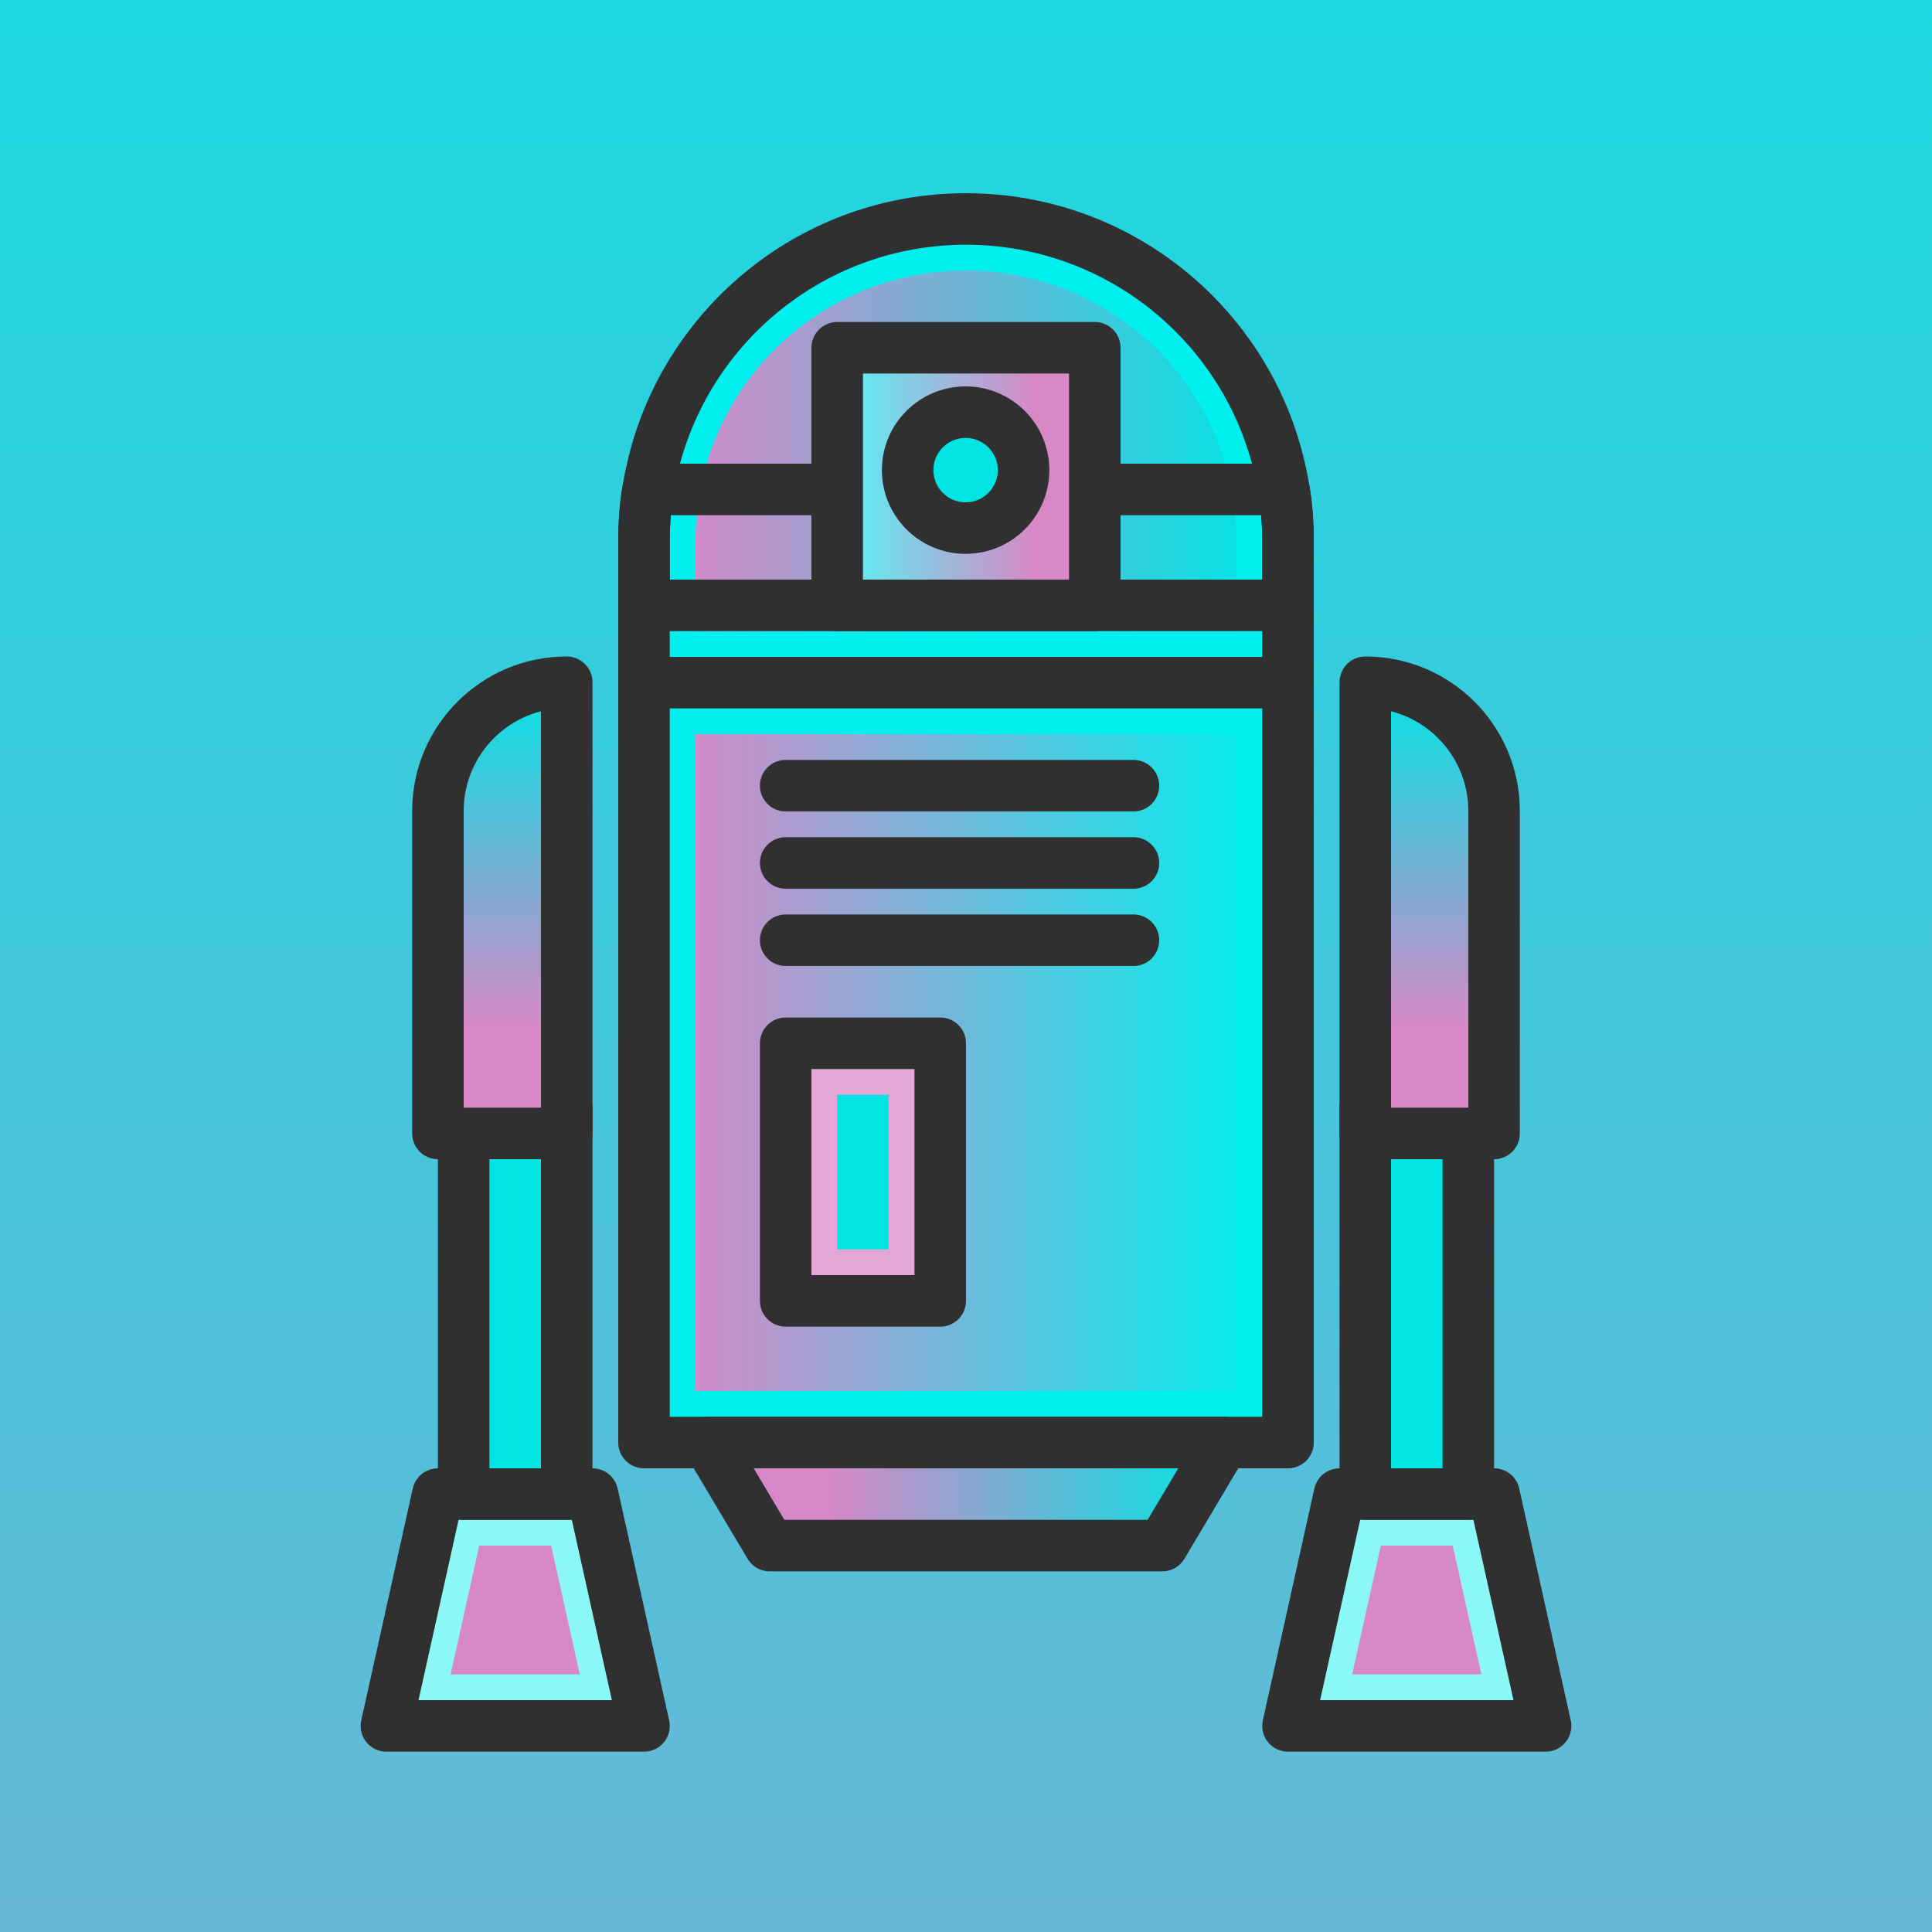
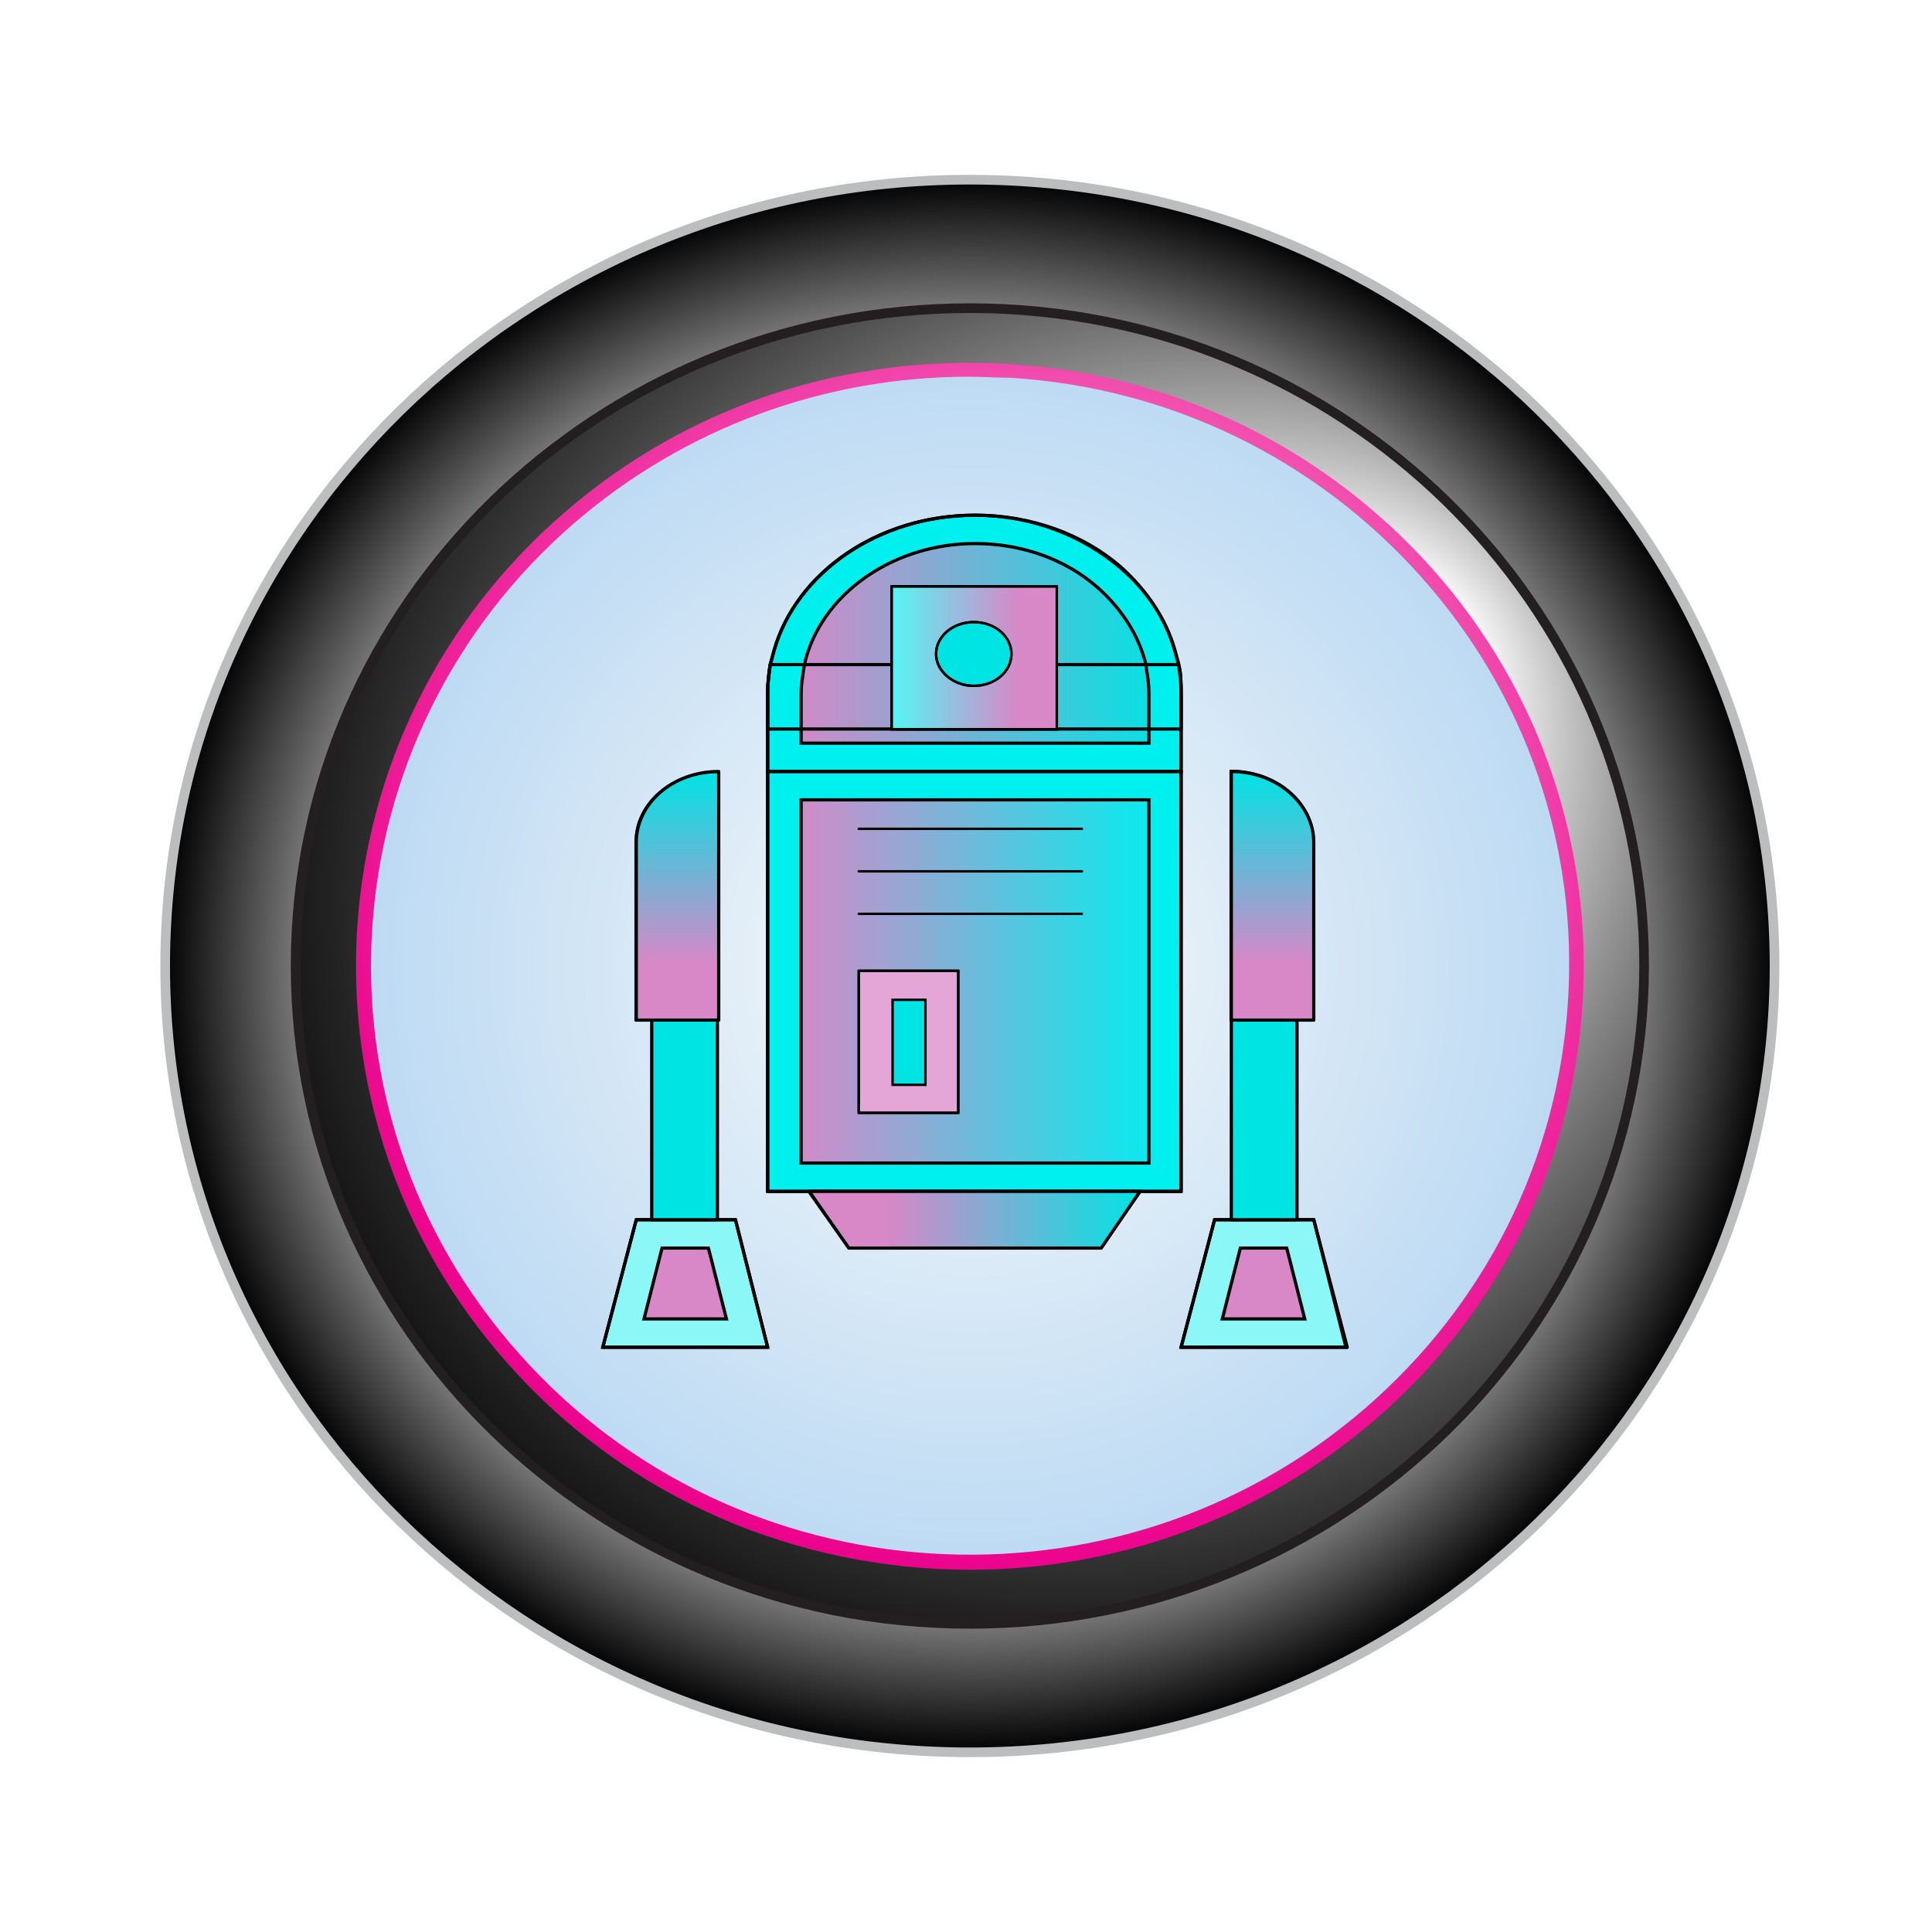
- <svg xmlns="http://www.w3.org/2000/svg" viewBox="0 0 200 200" height="200" width="200">
-   <defs>
-     <linearGradient id="a" gradientTransform="matrix(0 600 600 0 -177 -385)" gradientUnits="userSpaceOnUse" x2="1">
-       <stop offset="0" stop-color="#d887c7" />
-       <stop offset=".229" stop-color="#d887c7" />
-       <stop offset="1" stop-color="#00e4e4" />
+ <svg xmlns="http://www.w3.org/2000/svg" version="1.1" x="0px" y="0px" viewBox="0 0 200 200" style="enable-background:new 0 0 200 200;" xml:space="preserve">
+   <style type="text/css">
+ 	.st0{fill:url(#SVGID_1_);stroke:#BBBDBF;stroke-miterlimit:10;}
+ 	.st1{fill:url(#SVGID_2_);stroke:#231F20;stroke-miterlimit:10;}
+ 	.st2{fill:url(#SVGID_3_);}
+ 	.st3{fill:url(#SVGID_4_);}
+ 	.st4{fill:url(#SVGID_5_);stroke:#000000;stroke-width:0.25;stroke-miterlimit:10;}
+ 	.st5{fill:#00EFEF;stroke:#000000;stroke-width:0.25;stroke-miterlimit:10;}
+ 	.st6{fill:none;stroke:#000000;stroke-width:0.25;stroke-linecap:round;stroke-linejoin:round;stroke-miterlimit:13.333;}
+ 	.st7{fill:url(#SVGID_6_);stroke:#000000;stroke-width:0.25;stroke-miterlimit:10;}
+ 	.st8{fill:#D887C7;stroke:#000000;stroke-width:0.25;stroke-miterlimit:10;}
+ 	.st9{fill:#8CF7F7;stroke:#000000;stroke-width:0.25;stroke-miterlimit:10;}
+ 	.st10{fill:none;stroke:#000000;stroke-width:0.25;stroke-linejoin:round;stroke-miterlimit:13.333;}
+ 	.st11{fill:url(#SVGID_7_);stroke:#000000;stroke-width:0.25;stroke-miterlimit:10;}
+ 	.st12{fill:#00E4E4;stroke:#000000;stroke-width:0.25;stroke-linejoin:round;stroke-miterlimit:13.333;}
+ 	.st13{fill:url(#SVGID_8_);stroke:#000000;stroke-width:0.25;stroke-miterlimit:10;}
+ 	.st14{fill:url(#SVGID_9_);stroke:#000000;stroke-width:0.25;stroke-miterlimit:10;}
+ 	.st15{fill:url(#SVGID_10_);stroke:#000000;stroke-width:0.25;stroke-miterlimit:10;}
+ 	.st16{fill:#00E4E4;stroke:#000000;stroke-width:0.25;stroke-miterlimit:10;}
+ 	.st17{fill:#E3A6D6;stroke:#000000;stroke-width:0.25;stroke-miterlimit:10;}
+ </style>
+   <g id="Layer_2">
+     <radialGradient id="SVGID_1_" cx="84.072" cy="84.508" r="61.314" gradientTransform="matrix(1.3593 0 0 1.3275 -13.9006 -12.1865)" gradientUnits="userSpaceOnUse">
+       <stop offset="0.127" style="stop-color:#EBEBEB" />
+       <stop offset="0.66" style="stop-color:#F6F6F6" />
+       <stop offset="1" style="stop-color:#020202" />
+     </radialGradient>
+     <ellipse class="st0" cx="100.4" cy="100" rx="83.3" ry="81.4" />
+     <radialGradient id="SVGID_2_" cx="84.072" cy="84.508" r="71.212" fx="118.301" fy="59.346" gradientTransform="matrix(1.3593 0 0 1.3275 -13.9006 -12.1865)" gradientUnits="userSpaceOnUse">
+       <stop offset="0.127" style="stop-color:#FFFFFF" />
+       <stop offset="0.883" style="stop-color:#020202" />
+       <stop offset="0.924" style="stop-color:#020202" />
+     </radialGradient>
+     <path class="st1" d="M100.4,168.1c-38.5,0-69.8-30.6-69.8-68.1c0-37.6,31.3-68.1,69.8-68.1c38.5,0,69.8,30.6,69.8,68.1   C170.1,137.6,138.8,168.1,100.4,168.1z" />
+     <g>
+       <radialGradient id="SVGID_3_" cx="100.38" cy="100.001" r="62.235" gradientUnits="userSpaceOnUse">
+         <stop offset="0" style="stop-color:#26A9E0" />
+         <stop offset="0" style="stop-color:#020202" />
+         <stop offset="0" style="stop-color:#4D83C3" />
+         <stop offset="0" style="stop-color:#1B75BB" />
+         <stop offset="0" style="stop-color:#F9FAFA" />
+         <stop offset="1" style="stop-color:#BDDAF3" />
+         <stop offset="1" style="stop-color:#EB008B" />
+         <stop offset="1" style="stop-color:#EA028C" />
+         <stop offset="1" style="stop-color:#E6098F" />
+         <stop offset="1" style="stop-color:#DF1493" />
+         <stop offset="1" style="stop-color:#D5259A" />
+         <stop offset="1" style="stop-color:#C83BA3" />
+         <stop offset="1" style="stop-color:#B757AF" />
+         <stop offset="1" style="stop-color:#A477BC" />
+         <stop offset="1" style="stop-color:#8F9BCB" />
+         <stop offset="1" style="stop-color:#8AA3CE" />
+         <stop offset="1" style="stop-color:#70BF44" />
+       </radialGradient>
+       <path class="st2" d="M141.8,146.4c-26,22.4-65.8,19.9-88.6-5.7C30.4,115.1,33,76,59,53.6c26-22.4,65.8-19.9,88.6,5.7    C170.4,84.9,167.8,124,141.8,146.4z" />
+       <radialGradient id="SVGID_4_" cx="89.448" cy="73.943" r="59.963" gradientTransform="matrix(1.3593 0 0 1.3275 -13.9006 -12.1865)" gradientUnits="userSpaceOnUse">
+         <stop offset="0" style="stop-color:#26A9E0" />
+         <stop offset="0" style="stop-color:#020202" />
+         <stop offset="0" style="stop-color:#4D83C3" />
+         <stop offset="0" style="stop-color:#1B75BB" />
+         <stop offset="0" style="stop-color:#F9FAFA" />
+         <stop offset="0" style="stop-color:#FFFFFF" />
+         <stop offset="0.18" style="stop-color:#FAC2E3" />
+         <stop offset="0.403" style="stop-color:#F57EC4" />
+         <stop offset="0.605" style="stop-color:#F148AC" />
+         <stop offset="0.777" style="stop-color:#EE219A" />
+         <stop offset="0.915" style="stop-color:#EC098F" />
+         <stop offset="1" style="stop-color:#EB008B" />
+         <stop offset="1" style="stop-color:#EA028C" />
+         <stop offset="1" style="stop-color:#E6098F" />
+         <stop offset="1" style="stop-color:#DF1493" />
+         <stop offset="1" style="stop-color:#D5259A" />
+         <stop offset="1" style="stop-color:#C83BA3" />
+         <stop offset="1" style="stop-color:#B757AF" />
+         <stop offset="1" style="stop-color:#A477BC" />
+         <stop offset="1" style="stop-color:#8F9BCB" />
+         <stop offset="1" style="stop-color:#8AA3CE" />
+         <stop offset="1" style="stop-color:#E63825" />
+       </radialGradient>
+       <path class="st3" d="M100.4,162.5c-17.7,0-35.3-7.2-47.8-21.3C29.5,115.3,32.1,75.7,58.5,53c12.7-11,29.1-16.4,46.1-15.3    c17,1.1,32.4,8.6,43.6,21.1c23.1,25.9,20.5,65.5-5.9,88.2C130.2,157.4,115.3,162.5,100.4,162.5z M100.3,39    c-15,0-29.4,5.3-40.8,15.1c-25.7,22.2-28.3,60.8-5.7,86.1c22.5,25.3,61.8,27.8,87.5,5.6l0.5,0.6l-0.5-0.6    c12.4-10.7,19.9-25.6,21-41.9c1.1-16.3-4.3-32-15.2-44.2c-10.9-12.2-26-19.6-42.6-20.6C103,39.1,101.7,39,100.3,39z" />
+     </g>
+     <linearGradient id="SVGID_5_" gradientUnits="userSpaceOnUse" x1="-201.464" y1="491.865" x2="-200.822" y2="491.865" gradientTransform="matrix(61.3332 0 0 -61.3332 12437.636 30234.258)">
+       <stop offset="0" style="stop-color:#D887C7" />
+       <stop offset="5.034530e-03" style="stop-color:#D887C7" />
+       <stop offset="1" style="stop-color:#00E4E4" />
    </linearGradient>
-     <linearGradient id="b" gradientTransform="matrix(46 0 0 -46 52 115)" gradientUnits="userSpaceOnUse" x2="1">
-       <stop offset="0" stop-color="#d887c7" />
-       <stop offset=".005" stop-color="#d887c7" />
-       <stop offset="1" stop-color="#00e4e4" />
+     <path class="st4" d="M81.8,67.7c-0.1,0.5-0.2,0.9-0.3,1.4c-0.2,0.9-0.3,1.8-0.3,2.7v6.6h39.4v-6.6c0-0.9-0.1-1.8-0.3-2.7   c-0.1-0.4-0.2-0.9-0.3-1.4c-0.8-3-2.6-5.7-5.2-7.9c-3.7-3.2-8.7-5-13.9-5C91.8,54.8,84,60.1,81.8,67.7" />
+     <g transform="matrix(1.33333 0 0 -1.33333 0 200)">
+       <path class="st5" d="M75.7,110c-7.5,0-13.9-4.5-15.6-10.5c-0.1-0.4-0.2-0.7-0.3-1.1c-0.1-0.7-0.2-1.5-0.2-2.2v-6.1h32.1v6.1    c0,0.8-0.1,1.5-0.2,2.2c-0.1,0.4-0.2,0.7-0.3,1.1c-0.7,2.5-2.2,4.7-4.2,6.4C84.1,108.4,80.1,110,75.7,110 M75.7,107.8    c3.6,0,7-1.2,9.5-3.4c1.7-1.5,3-3.4,3.6-5.4c0.1-0.3,0.2-0.6,0.2-0.9c0.1-0.6,0.2-1.2,0.2-1.9v-3.9h-27v3.9c0,0.6,0.1,1.2,0.2,1.9    c0.1,0.3,0.1,0.6,0.2,0.9C64.1,104.1,69.5,107.8,75.7,107.8" />
+       <path class="st6" d="M91.7,96.2v-6.1H59.6v6.1c0,0.8,0.1,1.5,0.2,2.2c0.1,0.4,0.2,0.7,0.3,1.1c1.7,6,8,10.5,15.6,10.5    c4.4,0,8.4-1.5,11.3-4c2-1.8,3.5-4,4.2-6.4c0.1-0.4,0.2-0.7,0.3-1.1C91.7,97.7,91.7,96.9,91.7,96.2L91.7,96.2z" />
+     </g>
+     <linearGradient id="SVGID_6_" gradientUnits="userSpaceOnUse" x1="-201.464" y1="492.327" x2="-200.822" y2="492.327" gradientTransform="matrix(61.3332 0 0 -61.3332 12437.636 30297.592)">
+       <stop offset="0" style="stop-color:#D887C7" />
+       <stop offset="5.034530e-03" style="stop-color:#D887C7" />
+       <stop offset="1" style="stop-color:#00EFEF" />
    </linearGradient>
-     <clipPath id="c">
-       <path d="M0 150h150V0H0z" />
-     </clipPath>
-     <linearGradient id="d" gradientTransform="matrix(46 0 0 -46 52 67.5)" gradientUnits="userSpaceOnUse" x2="1">
-       <stop offset="0" stop-color="#d887c7" />
-       <stop offset=".005" stop-color="#d887c7" />
-       <stop offset="1" stop-color="#00efef" />
+     <path class="st7" d="M81.2,121.8h39.4V81.3H81.2V121.8z" />
+     <g transform="matrix(1.33333 0 0 -1.33333 0 200)">
+       <path class="st5" d="M91.7,90.1H59.6V57.5h32.1V90.1z M89.2,59.7h-27v28.2h27V59.7z" />
+       <path class="st6" d="M91.7,57.5H59.6v32.6h32.1V57.5z" />
+       <path class="st8" d="M93.3,46.5l2,7.7h5.6l2-7.7H93.3z" />
+       <path class="st9" d="M102,55.3h-7.7l-2.6-9.9h12.8L102,55.3z M99.9,53.1l1.4-5.5h-6.4l1.4,5.5h3.7" />
+       <path class="st10" d="M94.3,55.3h7.7l2.6-9.9H91.7L94.3,55.3z" />
+     </g>
+     <linearGradient id="SVGID_7_" gradientUnits="userSpaceOnUse" x1="-200.96" y1="492.001" x2="-200.318" y2="492.001" gradientTransform="matrix(53.3332 0 0 -53.3332 10801.64 26366.268)">
+       <stop offset="0" style="stop-color:#D887C7" />
+       <stop offset="0.229" style="stop-color:#D887C7" />
+       <stop offset="1" style="stop-color:#00E4E4" />
    </linearGradient>
-     <clipPath id="e">
-       <path d="M0 150h150V0H0z" />
-     </clipPath>
-     <linearGradient id="f" gradientTransform="matrix(40 0 0 -40 55 34)" gradientUnits="userSpaceOnUse" x2="1">
-       <stop offset="0" stop-color="#d887c7" />
-       <stop offset=".229" stop-color="#d887c7" />
-       <stop offset="1" stop-color="#00e4e4" />
+     <path class="st11" d="M83.8,123.3l4.1,5.9h26.1l4.1-5.9H83.8z" />
+     <g transform="matrix(1.33333 0 0 -1.33333 0 200)">
+       <path class="st6" d="M85.5,53.1H65.9l-3.1,4.4h25.7L85.5,53.1z" />
+       <path class="st12" d="M100.7,71.9h-5.1V55.3h5.1V71.9z" />
+     </g>
+     <linearGradient id="SVGID_8_" gradientUnits="userSpaceOnUse" x1="-198.487" y1="501.04" x2="-197.935" y2="501.04" gradientTransform="matrix(0 46.7082 46.7082 0 -23270.984 9350.811)">
+       <stop offset="0" style="stop-color:#00E4E4" />
+       <stop offset="0.771" style="stop-color:#D887C7" />
+       <stop offset="1" style="stop-color:#D887C7" />
    </linearGradient>
-     <clipPath id="g">
-       <path d="M0 150h150V0H0z" />
-     </clipPath>
-     <linearGradient id="h" gradientTransform="matrix(0 -35.03125 -35.03125 0 111 97.03)" gradientUnits="userSpaceOnUse" x2="1">
-       <stop offset="0" stop-color="#00e4e4" />
-       <stop offset=".771" stop-color="#d887c7" />
-       <stop offset="1" stop-color="#d887c7" />
+     <path class="st13" d="M127.4,105.6h8.6V87.2c0-4.1-3.8-7.4-8.6-7.4V105.6z" />
+     <g transform="matrix(1.33333 0 0 -1.33333 0 200)">
+       <path class="st10" d="M95.6,90.1V70.8h6.4v13.8C102,87.6,99.1,90.1,95.6,90.1z" />
+       <path class="st8" d="M48.4,46.5l2,7.7H56l2-7.7H48.4z" />
+       <path class="st9" d="M57.1,55.3h-7.7l-2.6-9.9h12.8L57.1,55.3z M55,53.1l1.4-5.5H50l1.4,5.5h3.7" />
+       <path class="st10" d="M57.1,55.3h-7.7l-2.6-9.9h12.8L57.1,55.3z" />
+       <path class="st12" d="M50.6,71.9h5.1V55.3h-5.1V71.9z" />
+     </g>
+     <linearGradient id="SVGID_9_" gradientUnits="userSpaceOnUse" x1="-198.487" y1="501.776" x2="-197.935" y2="501.776" gradientTransform="matrix(0 46.7082 46.7082 0 -23366.984 9350.811)">
+       <stop offset="0" style="stop-color:#00E4E4" />
+       <stop offset="0.771" style="stop-color:#D887C7" />
+       <stop offset="1" style="stop-color:#D887C7" />
    </linearGradient>
-     <clipPath id="i">
-       <path d="M0 150h150V0H0z" />
-     </clipPath>
-     <linearGradient id="j" gradientTransform="matrix(0 -35.03125 -35.03125 0 39 97.03)" gradientUnits="userSpaceOnUse" x2="1">
-       <stop offset="0" stop-color="#00e4e4" />
-       <stop offset=".771" stop-color="#d887c7" />
-       <stop offset="1" stop-color="#d887c7" />
+     <path class="st14" d="M65.8,87.2v18.4h8.6V79.9C69.6,79.9,65.8,83.1,65.8,87.2" />
+     <g transform="matrix(1.33333 0 0 -1.33333 0 200)">
+       <path class="st10" d="M55.8,90.1V70.8h-6.4v13.8C49.4,87.6,52.2,90.1,55.8,90.1z M91.7,96.2v-2.8H59.6v2.8c0,0.8,0.1,1.7,0.2,2.2    h31.7C91.7,97.8,91.7,96.9,91.7,96.2z" />
+     </g>
+     <linearGradient id="SVGID_10_" gradientUnits="userSpaceOnUse" x1="-197.1" y1="485.234" x2="-196.458" y2="485.234" gradientTransform="matrix(26.6666 0 0 -26.6666 5348.32 13007.634)">
+       <stop offset="0" style="stop-color:#56F4F4" />
+       <stop offset="0.771" style="stop-color:#D887C7" />
+       <stop offset="1" style="stop-color:#D887C7" />
    </linearGradient>
-     <clipPath id="k">
-       <path d="M0 150h150V0H0z" />
-     </clipPath>
-     <linearGradient id="l" gradientTransform="matrix(20 0 0 -20 65 113)" gradientUnits="userSpaceOnUse" x2="1">
-       <stop offset="0" stop-color="#56f4f4" />
-       <stop offset=".771" stop-color="#d887c7" />
-       <stop offset="1" stop-color="#d887c7" />
-     </linearGradient>
-     <clipPath id="m">
-       <path d="M0 150h150V0H0z" />
-     </clipPath>
-     <clipPath id="n">
-       <path d="M-577 215h800v-600h-800z" />
-     </clipPath>
-   </defs>
-   <path d="M0 0h150v150H0z" fill="url(#a)" transform="matrix(1.33333 0 0 -1.33333 0 200)" />
-   <path d="M52.673 113.529c-.163-.676-.288-1.281-.379-1.848-.195-1.21-.294-2.45-.294-3.681v-9h46v9c0 1.231-.1 2.471-.295 3.683-.091.565-.215 1.17-.378 1.841-.993 4.055-3.089 7.769-6.062 10.742C86.924 128.608 81.148 131 75 131c-10.618 0-19.799-7.186-22.327-17.471" fill="url(#b)" transform="matrix(1.33333 0 0 -1.33333 0 200)" />
-   <g clip-path="url(#c)" transform="matrix(1.33333 0 0 -1.33333 0 200)">
-     <path d="M75 133c-11.74 0-21.59-8.09-24.27-19-.16-.66-.3-1.32-.41-2-.21-1.3-.32-2.64-.32-4V97h50v11c0 1.36-.11 2.7-.32 4-.11.68-.25 1.34-.41 2-1.1 4.49-3.42 8.51-6.59 11.68C88.16 130.2 81.9 133 75 133m0-4c5.612 0 10.887-2.184 14.852-6.148 2.713-2.714 4.627-6.104 5.531-9.794.15-.622.264-1.176.348-1.696.179-1.104.269-2.235.269-3.362v-7H54v7c0 1.127.09 2.258.269 3.362.084.52.198 1.074.346 1.684C56.922 122.439 65.305 129 75 129" fill="#00efef" />
-     <path d="M100 108V97H50v11c0 1.36.11 2.7.32 4 .11.68.25 1.34.41 2 2.68 10.91 12.53 19 24.27 19 6.9 0 13.16-2.8 17.68-7.32 3.17-3.17 5.49-7.19 6.59-11.68.16-.66.3-1.32.41-2 .21-1.3.32-2.64.32-4z" fill="none" stroke="#303030" stroke-width="4" stroke-linecap="round" stroke-linejoin="round" stroke-miterlimit="10" />
+     <path class="st15" d="M92.3,75.5h17.1V60.7H92.3V75.5z" />
+     <path class="st10" d="M109.5,75.5H92.3V60.7h17.1V75.5z" />
+     <path class="st16" d="M104.7,67.7c0,1.8-1.7,3.3-3.9,3.3c-2.1,0-3.9-1.5-3.9-3.3s1.7-3.3,3.9-3.3C103,64.4,104.7,65.9,104.7,67.7" />
+     <path class="st10" d="M104.7,67.7c0,1.8-1.7,3.3-3.9,3.3c-2.1,0-3.9-1.5-3.9-3.3s1.7-3.3,3.9-3.3C103,64.4,104.7,65.9,104.7,67.7z" />
+     <path class="st6" d="M88.9,85.8H112 M88.9,90.2H112 M88.9,94.6H112" />
+     <path class="st16" d="M90.6,102h6.8v11.8h-6.8V102z" />
+     <path class="st17" d="M99.2,100.5H88.9v14.7h10.3V100.5z M95.8,112.3h-3.4v-8.8h3.4V112.3z" />
+     <path class="st10" d="M99.2,115.2H88.9v-14.7h10.3V115.2z" />
  </g>
-   <path d="M52 40h46v55.001H52z" fill="url(#d)" transform="matrix(1.33333 0 0 -1.33333 0 200)" />
-   <g clip-path="url(#e)" transform="matrix(1.33333 0 0 -1.33333 0 200)">
-     <path d="M100 97H50V38h50zm-4-55H54v51h42z" fill="#00efef" />
-     <path d="M100 38H50v59h50z" fill="none" stroke="#303030" stroke-width="4" stroke-linecap="round" stroke-linejoin="round" stroke-miterlimit="10" />
-     <path d="M102.493 18l3.111 14h8.791l3.112-14z" fill="#d887c7" />
-     <path d="M116 34h-12l-4-18h20zm-3.209-4l2.223-10h-10.028l2.223 10H113" fill="#8cf7f7" />
-     <path d="M104 34h12l4-18h-20z" fill="none" stroke="#303030" stroke-width="4" stroke-linejoin="round" stroke-miterlimit="10" />
-   </g>
-   <path d="M55 38l4.762-8h30.476L95 38z" fill="url(#f)" transform="matrix(1.33333 0 0 -1.33333 0 200)" />
-   <g clip-path="url(#g)" transform="matrix(1.33333 0 0 -1.33333 0 200)">
-     <path d="M90.238 30h-30.476l-4.762 8h40z" fill="none" stroke="#303030" stroke-width="4" stroke-linecap="round" stroke-linejoin="round" stroke-miterlimit="10" />
-     <path d="M114 64h-8V34h8z" fill="#00e4e4" stroke="#303030" stroke-width="4" stroke-linejoin="round" stroke-miterlimit="10" />
-   </g>
-   <path d="M106 62h10v25.031c0 5.523-4.477 10-10 10z" fill="url(#h)" transform="matrix(1.33333 0 0 -1.33333 0 200)" />
-   <g clip-path="url(#i)" transform="matrix(1.33333 0 0 -1.33333 0 200)">
-     <path d="M106 97.031v-35.031h10v25.031c0 5.523-4.477 10-10 10z" fill="none" stroke="#303030" stroke-width="4" stroke-linejoin="round" stroke-miterlimit="10" />
-     <path d="M32.493 18l3.111 14h8.791l3.112-14z" fill="#d887c7" />
-     <path d="M46 34H34l-4-18h20zm-3.209-4l2.223-10H34.986l2.223 10H43" fill="#8cf7f7" />
-     <path d="M46 34H34l-4-18h20z" fill="none" stroke="#303030" stroke-width="4" stroke-linejoin="round" stroke-miterlimit="10" />
-     <path d="M36 64h8V34h-8z" fill="#00e4e4" stroke="#303030" stroke-width="4" stroke-linejoin="round" stroke-miterlimit="10" />
-   </g>
-   <path d="M34 87.031V62h10v35.031c-5.523 0-10-4.477-10-10" fill="url(#j)" transform="matrix(1.33333 0 0 -1.33333 0 200)" />
-   <g clip-path="url(#k)" transform="matrix(1.33333 0 0 -1.33333 0 200)">
-     <path d="M44 97.031v-35.031H34v25.031c0 5.523 4.477 10 10 10zM100 108v-5H50v5c0 1.36.11 3 .32 4h49.36c.21-1 .32-2.64.32-4z" fill="none" stroke="#303030" stroke-width="4" stroke-linejoin="round" stroke-miterlimit="10" />
-   </g>
-   <path d="M65 103h20v20.001H65z" fill="url(#l)" transform="matrix(1.33333 0 0 -1.33333 0 200)" />
-   <g clip-path="url(#m)" transform="matrix(1.33333 0 0 -1.33333 0 200)">
-     <path d="M85 103H65v20h20z" fill="none" stroke="#303030" stroke-width="4" stroke-linejoin="round" stroke-miterlimit="10" />
-     <path d="M79.469 113.5c0-2.485-2.015-4.5-4.5-4.5s-4.5 2.015-4.5 4.5 2.015 4.5 4.5 4.5 4.5-2.015 4.5-4.5" fill="#00e4e4" />
-     <path d="M79.469 113.5c0-2.485-2.015-4.5-4.5-4.5s-4.5 2.015-4.5 4.5 2.015 4.5 4.5 4.5 4.5-2.015 4.5-4.5z" fill="none" stroke="#303030" stroke-width="4" stroke-linejoin="round" stroke-miterlimit="10" />
-     <path d="M61 89h27M61 83h27M61 77h27" fill="none" stroke="#303030" stroke-width="4" stroke-linecap="round" stroke-linejoin="round" stroke-miterlimit="10" />
-     <path d="M63 67h8V51h-8z" fill="#00e4e4" />
-     <path d="M73 69H61V49h12zm-4-16h-4v12h4z" fill="#e3a6d6" />
-     <path d="M73 49H61v20h12z" fill="none" stroke="#303030" stroke-width="4" stroke-linejoin="round" stroke-miterlimit="10" />
-     <g clip-path="url(#n)" opacity=".2">
-       <path d="M223 215h-800v-600h800zm-5-595h-790v590h790z" fill="#303030" />
-     </g>
-   </g>
+   <g id="Layer_1">
+ </g>
</svg>
